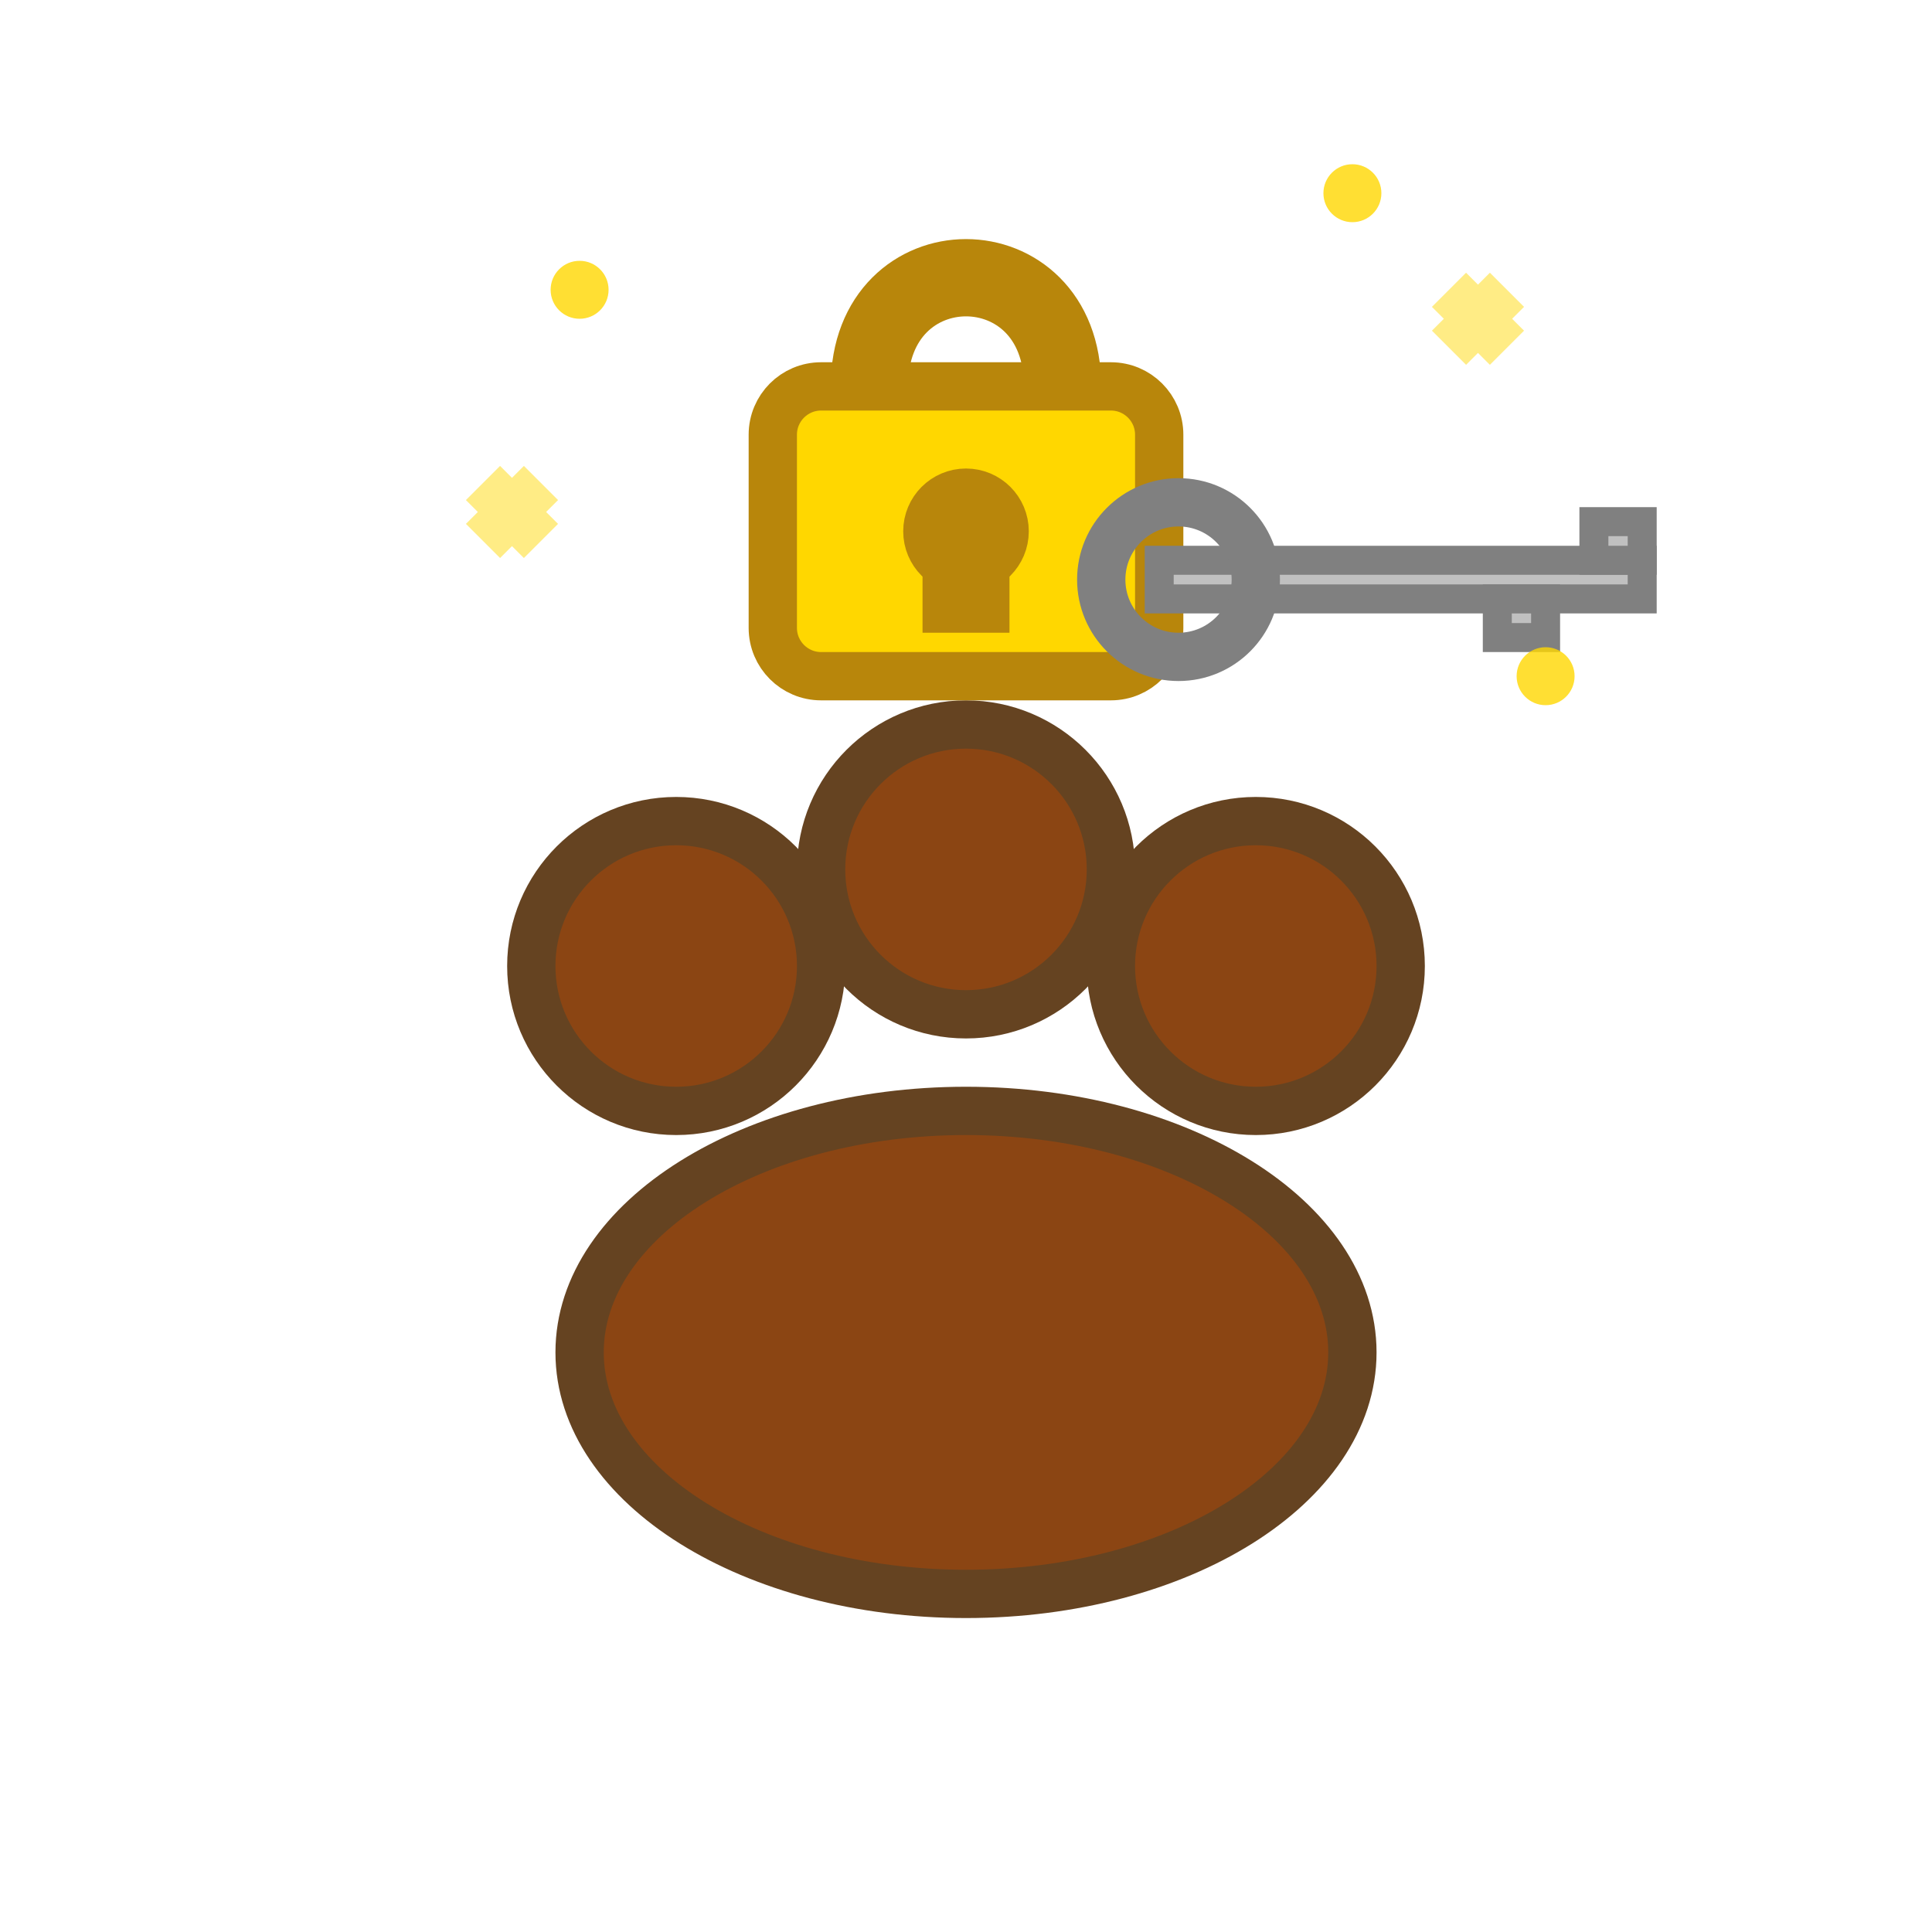
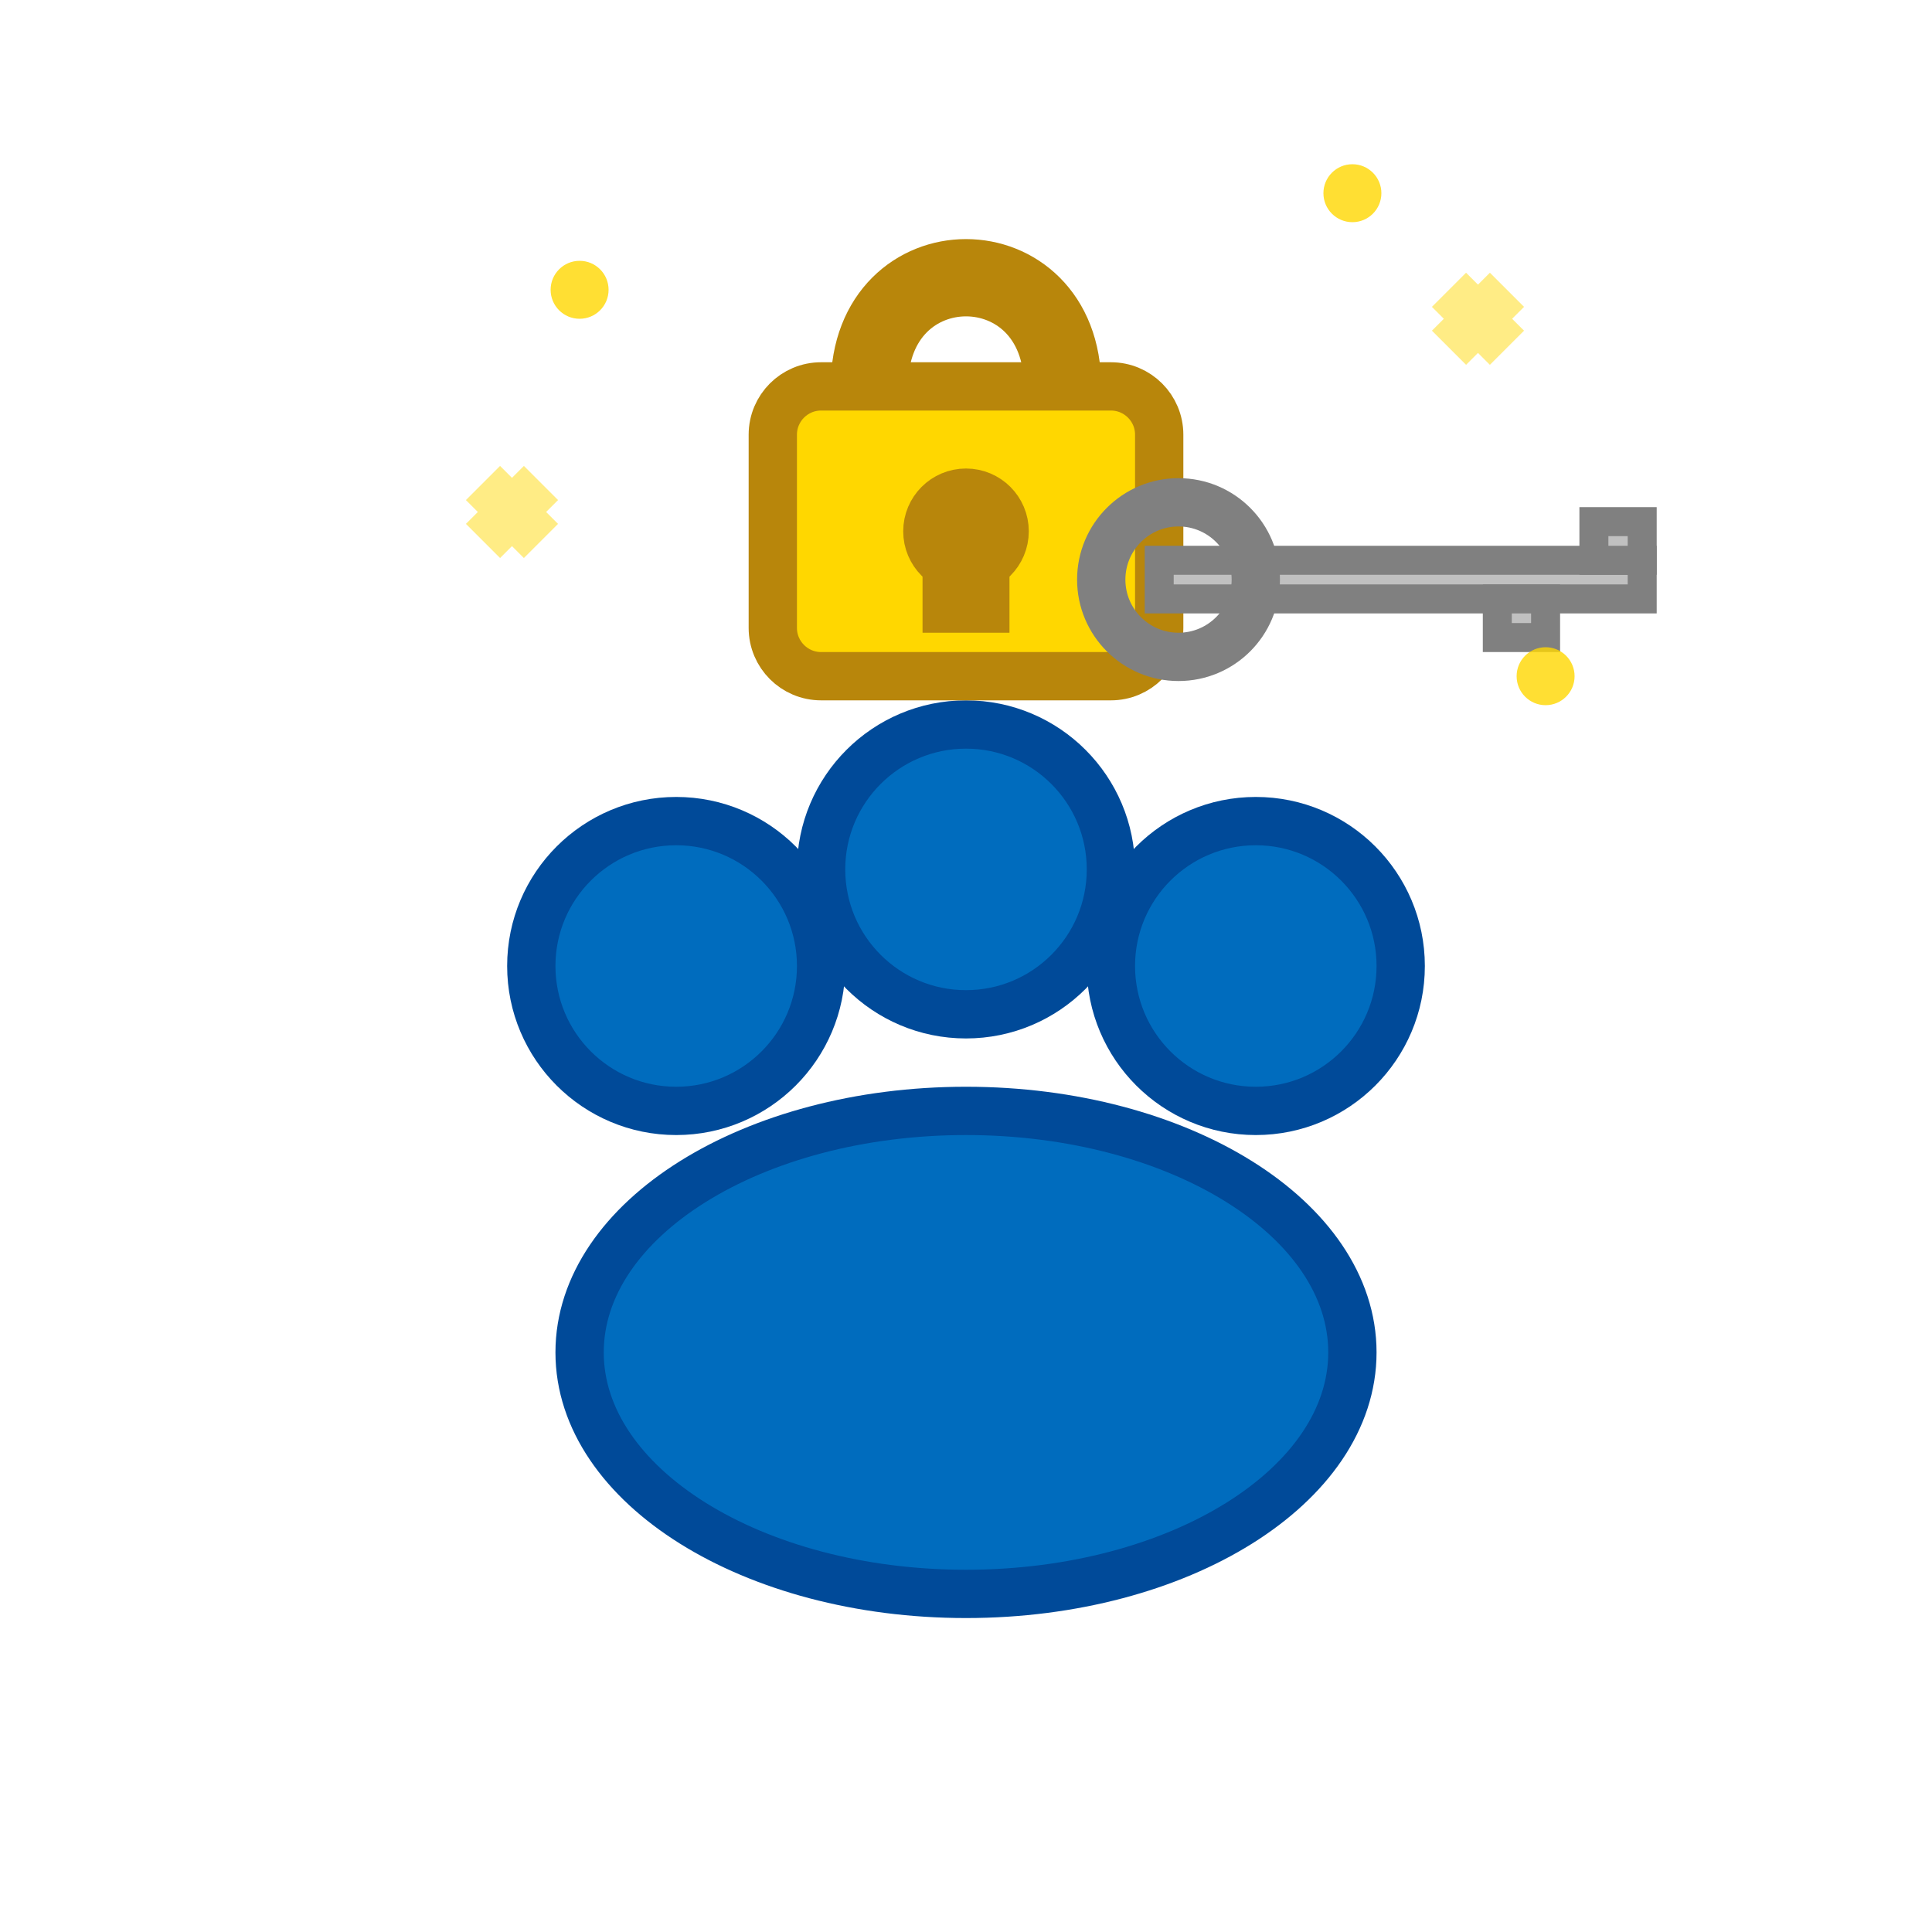
<svg xmlns="http://www.w3.org/2000/svg" width="20" height="20" viewBox="0 0 20 20">
-   <g fill="#8B4513" stroke="#654321" stroke-width="0.5">
+   <g fill="#006cbe" stroke="#004a99" stroke-width="0.5">
    <ellipse cx="10" cy="14" rx="4" ry="2.5" />
    <circle cx="7" cy="10" r="1.5" />
    <circle cx="10" cy="9" r="1.5" />
    <circle cx="13" cy="10" r="1.5" />
  </g>
  <g fill="#FFD700" stroke="#B8860B" stroke-width="0.5">
    <rect x="8" y="4" width="4" height="3" rx="0.5" />
    <path d="M 9 4 C 9 2.5 11 2.5 11 4" fill="none" stroke="#B8860B" stroke-width="0.8" />
    <circle cx="10" cy="5.5" r="0.4" fill="#B8860B" />
    <rect x="9.8" y="5.5" width="0.4" height="0.8" fill="#B8860B" />
  </g>
  <g fill="#C0C0C0" stroke="#808080" stroke-width="0.3">
    <rect x="12" y="5.8" width="5" height="0.4" />
    <rect x="16.5" y="5.4" width="0.5" height="0.4" />
    <rect x="15.5" y="6.2" width="0.5" height="0.4" />
    <circle cx="12.2" cy="6" r="0.8" fill="none" stroke="#808080" stroke-width="0.5" />
  </g>
  <g fill="#FFD700" opacity="0.8">
    <circle cx="6" cy="3" r="0.3" />
    <circle cx="14" cy="2" r="0.3" />
    <circle cx="16" cy="7" r="0.3" />
    <g stroke="#FFD700" stroke-width="0.5" opacity="0.6">
      <path d="M 5 5 L 5.6 5.6 M 5.6 5 L 5 5.6" />
      <path d="M 15 3 L 15.6 3.6 M 15.6 3 L 15 3.6" />
    </g>
  </g>
</svg>
